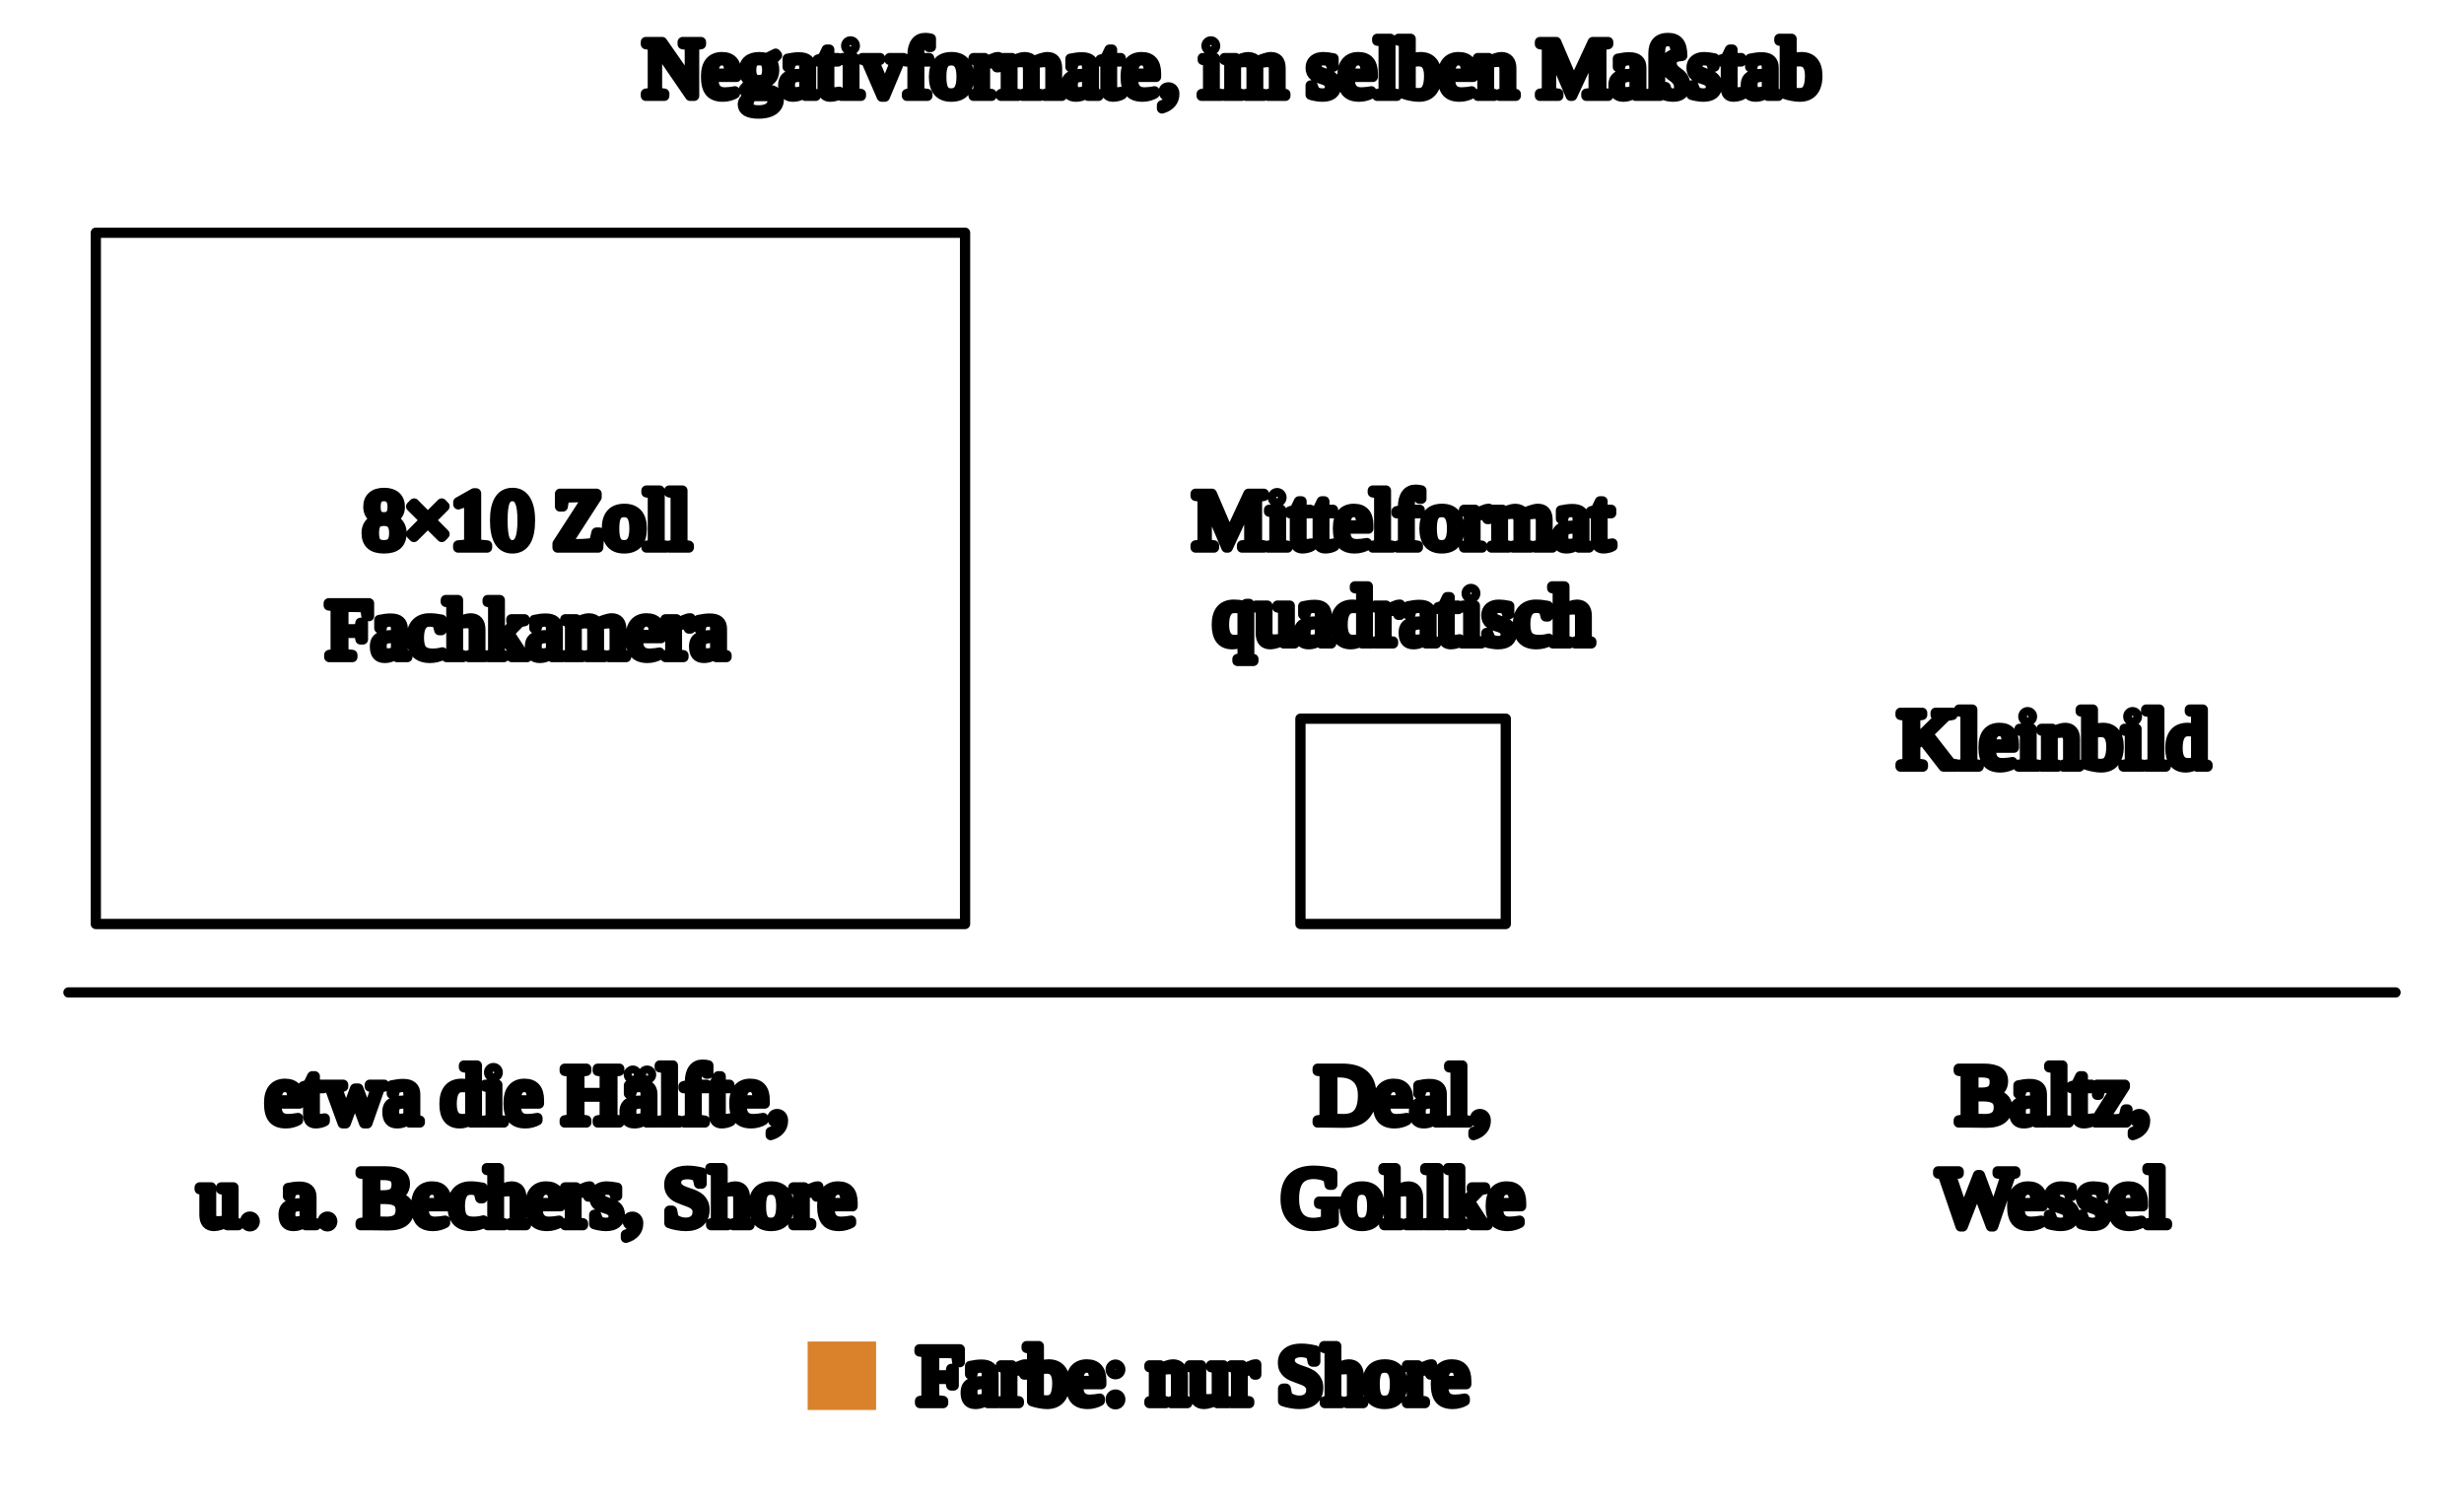
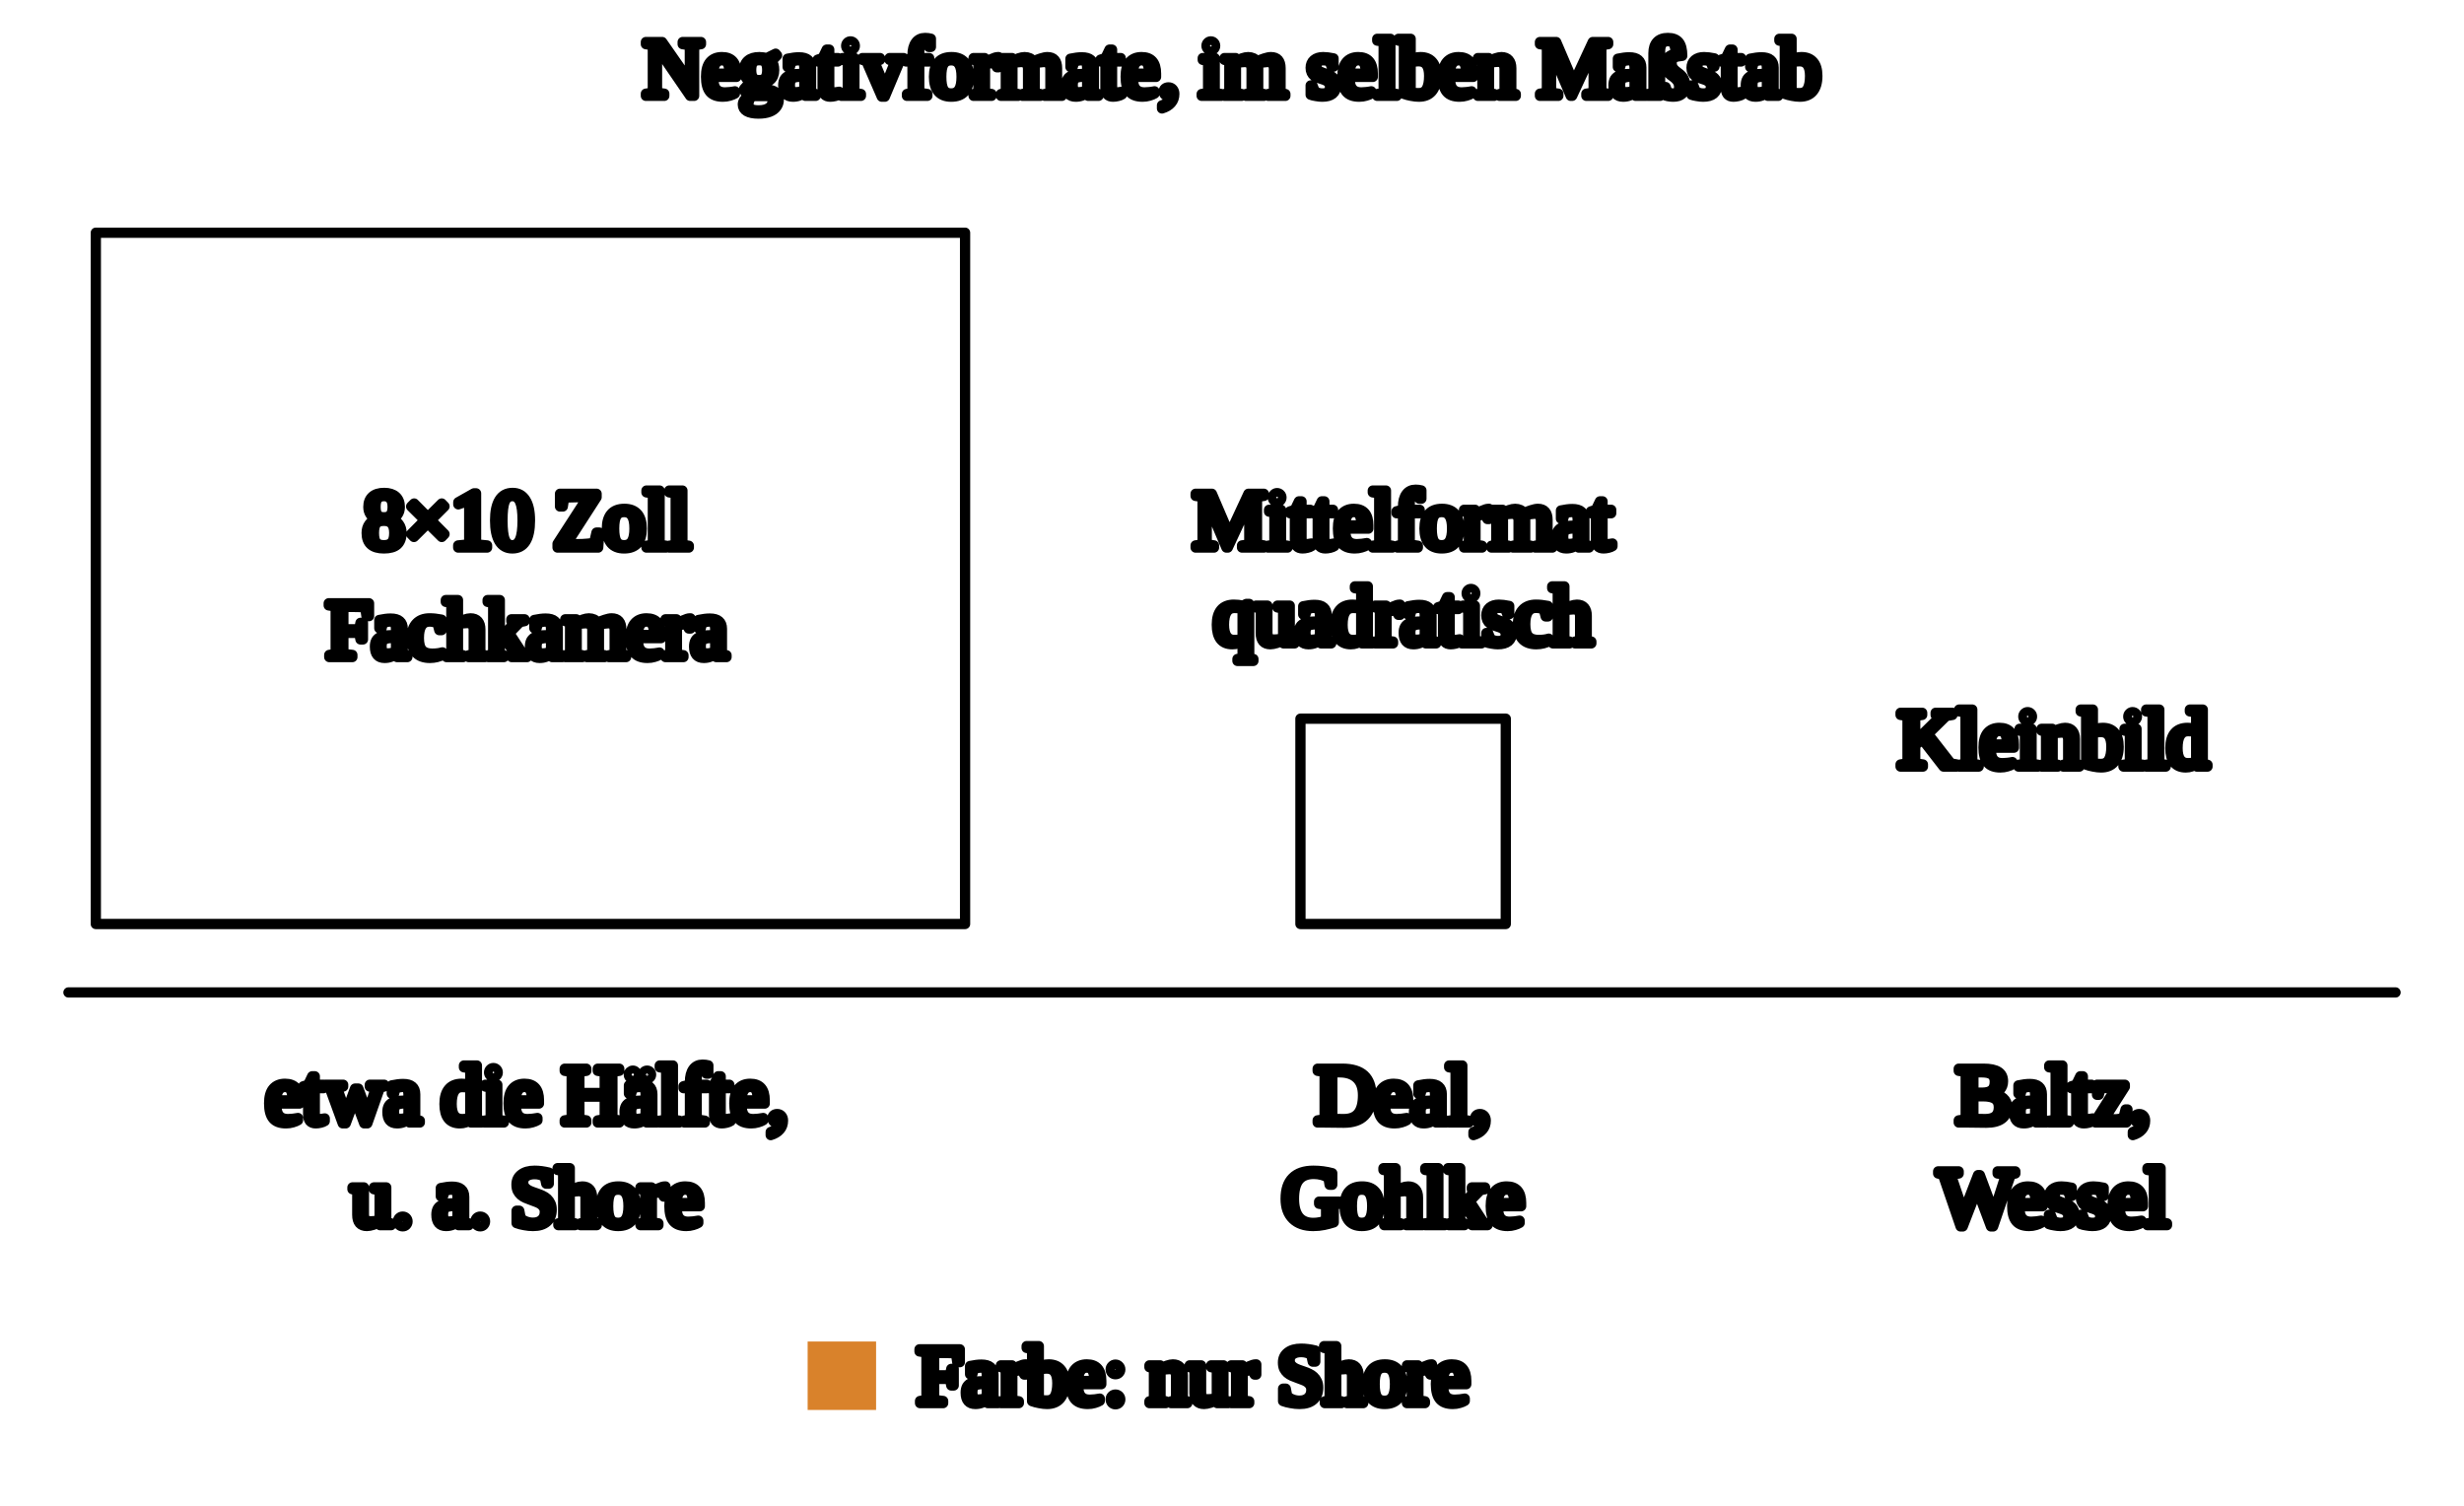
<svg xmlns="http://www.w3.org/2000/svg" viewBox="0 0 360 220" fill="none" stroke="currentColor" stroke-width="1.5" stroke-linecap="round" stroke-linejoin="round">
  <text x="180" y="14" text-anchor="middle" class="m">Negativformate, im selben Maßstab</text>
  <rect x="14" y="34" width="127" height="101" class="f" />
  <text x="77" y="80" text-anchor="middle" class="h">8×10 Zoll</text>
  <text x="77" y="96" text-anchor="middle" class="m">Fachkamera</text>
  <rect x="190" y="105" width="30" height="30" class="f" />
  <text x="205" y="80" text-anchor="middle" class="h">Mittelformat</text>
  <text x="205" y="94" text-anchor="middle" class="m">quadratisch</text>
  <rect x="291" y="123" width="18" height="12" class="af" stroke="none" />
  <text x="300" y="112" text-anchor="middle" class="h">Kleinbild</text>
  <line x1="10" y1="145" x2="350" y2="145" class="m" />
  <text x="77" y="164" text-anchor="middle">etwa die Hälfte,</text>
-   <text x="77" y="179" text-anchor="middle">u. a. Bechers, Shore</text>
+   <text x="77" y="179" text-anchor="middle">u. a. Shore</text>
  <text x="205" y="164" text-anchor="middle">Deal,</text>
  <text x="205" y="179" text-anchor="middle">Gohlke</text>
  <text x="300" y="164" text-anchor="middle">Baltz,</text>
  <text x="300" y="179" text-anchor="middle">Wessel</text>
  <rect x="118" y="196" width="10" height="10" fill="#d9822b" stroke="none" />
  <text x="134" y="205" class="a">Farbe: nur Shore</text>
</svg>
